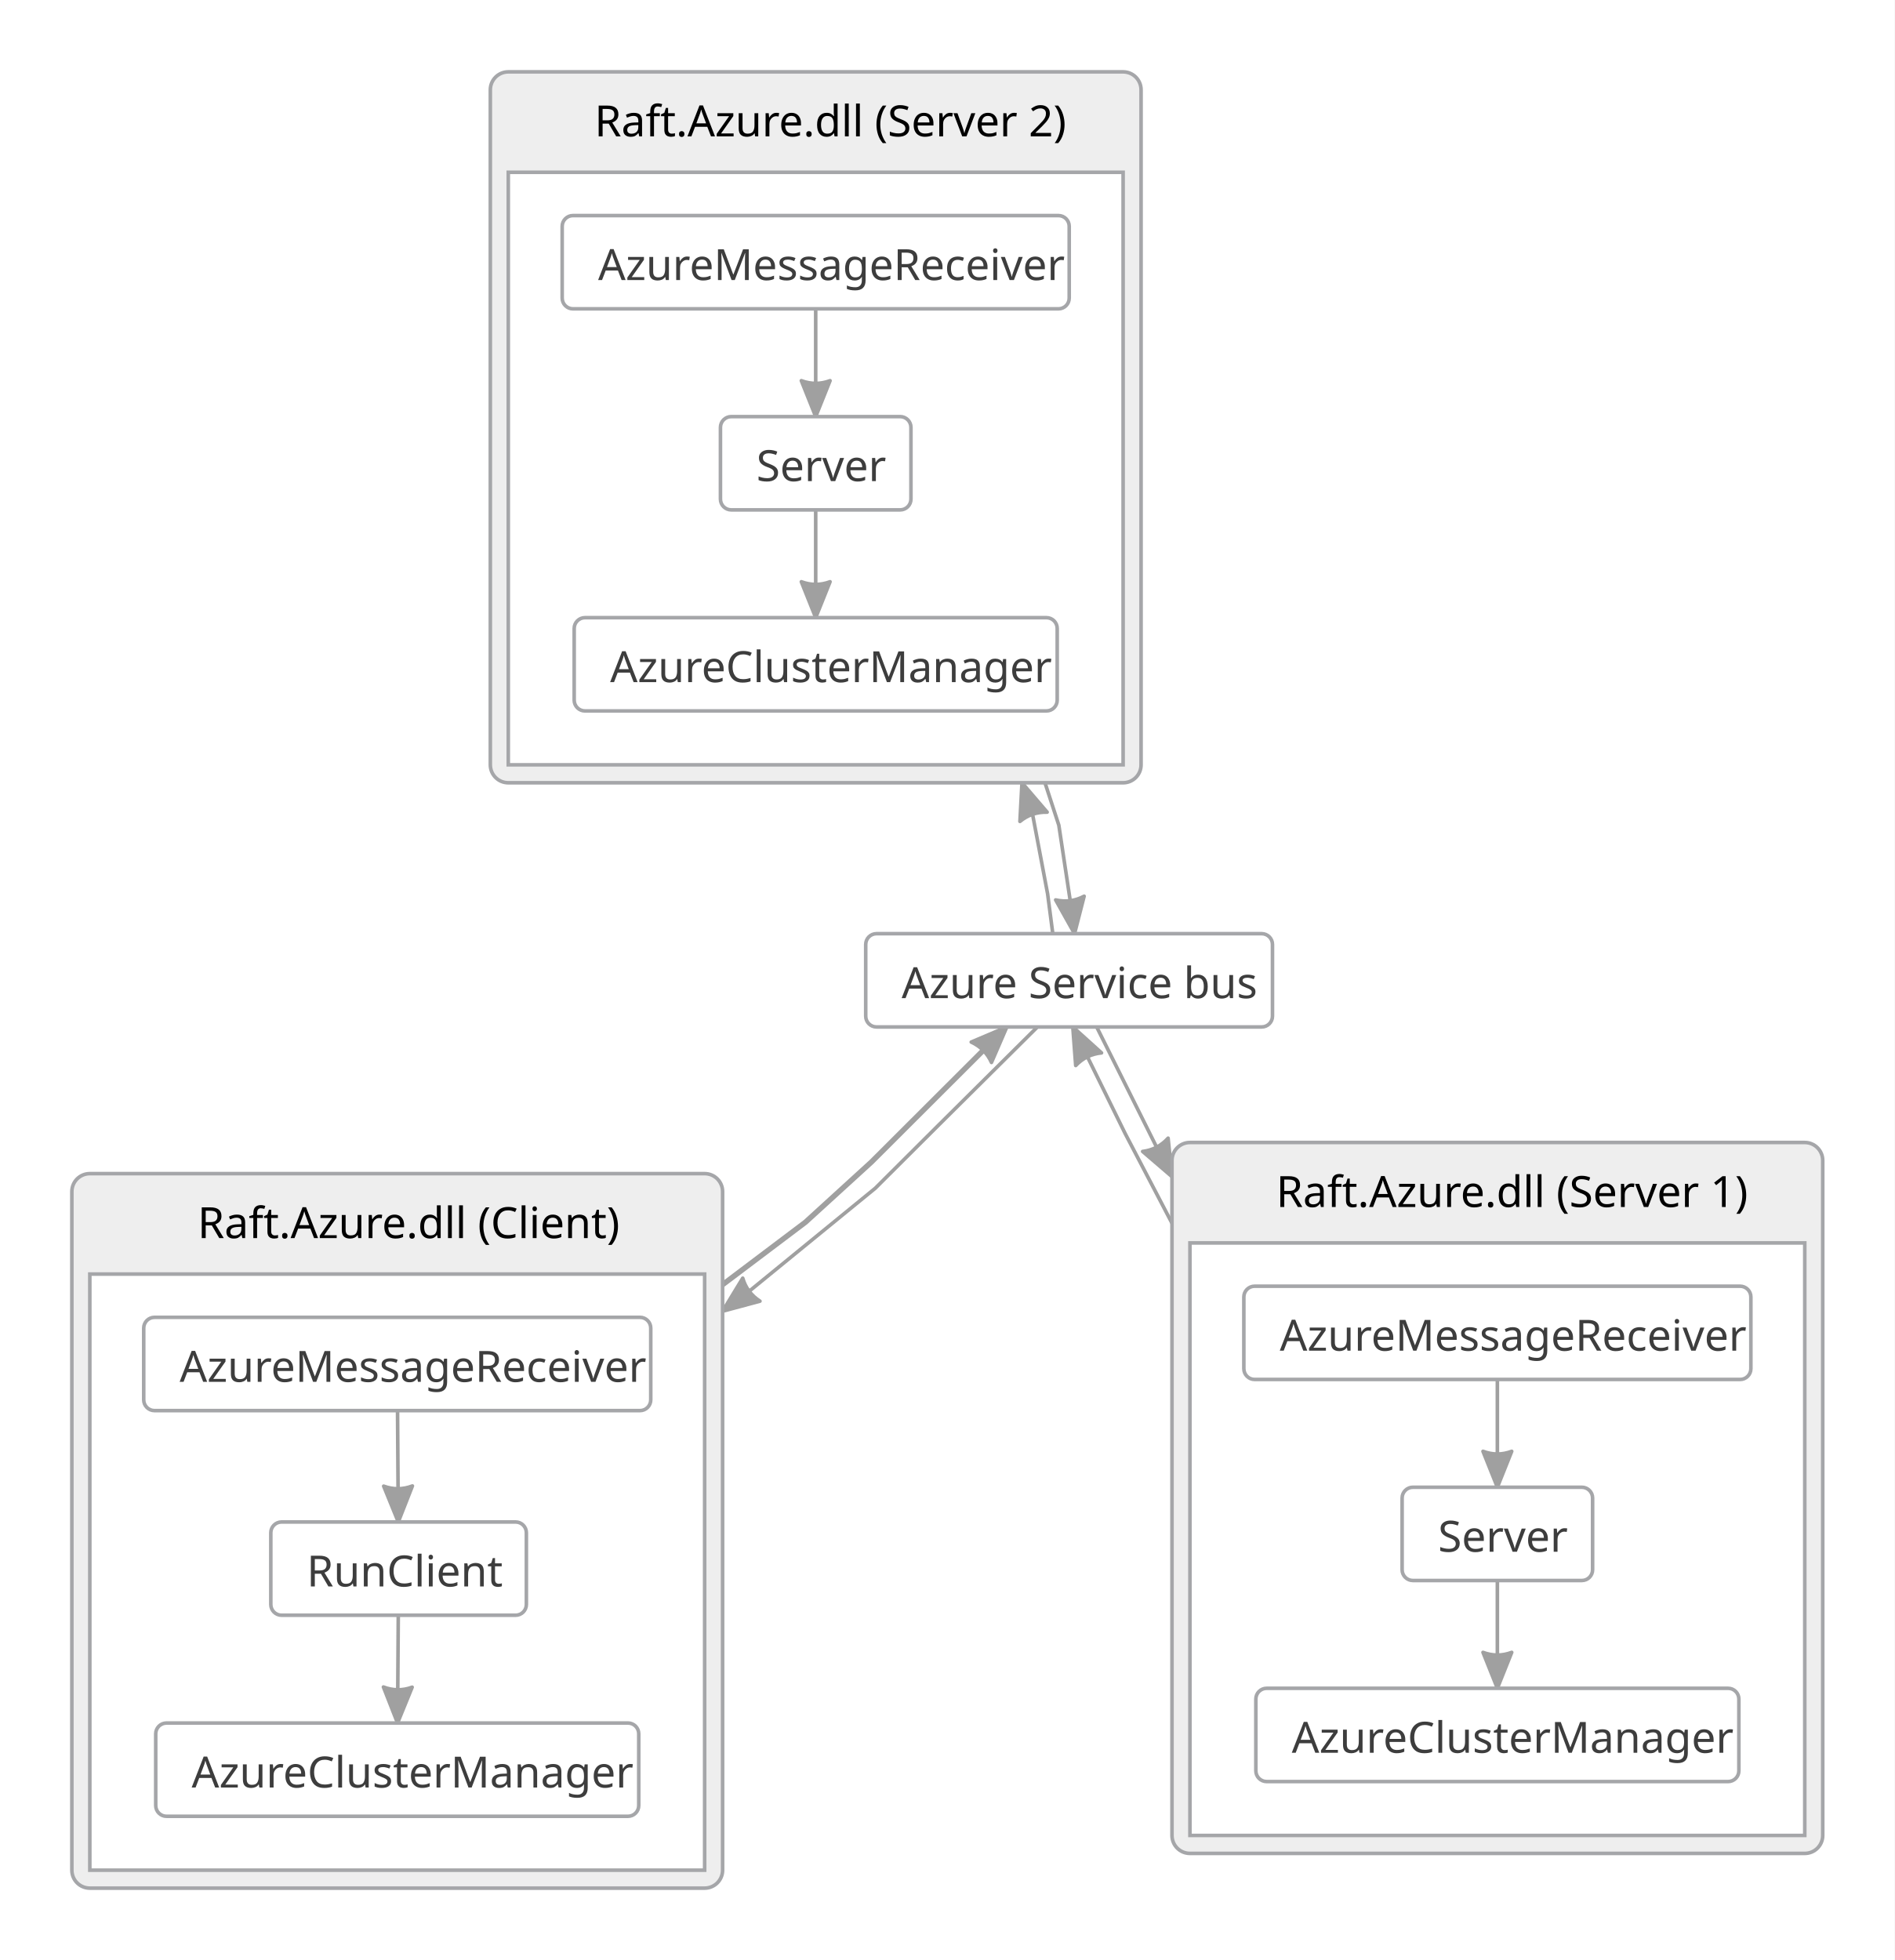
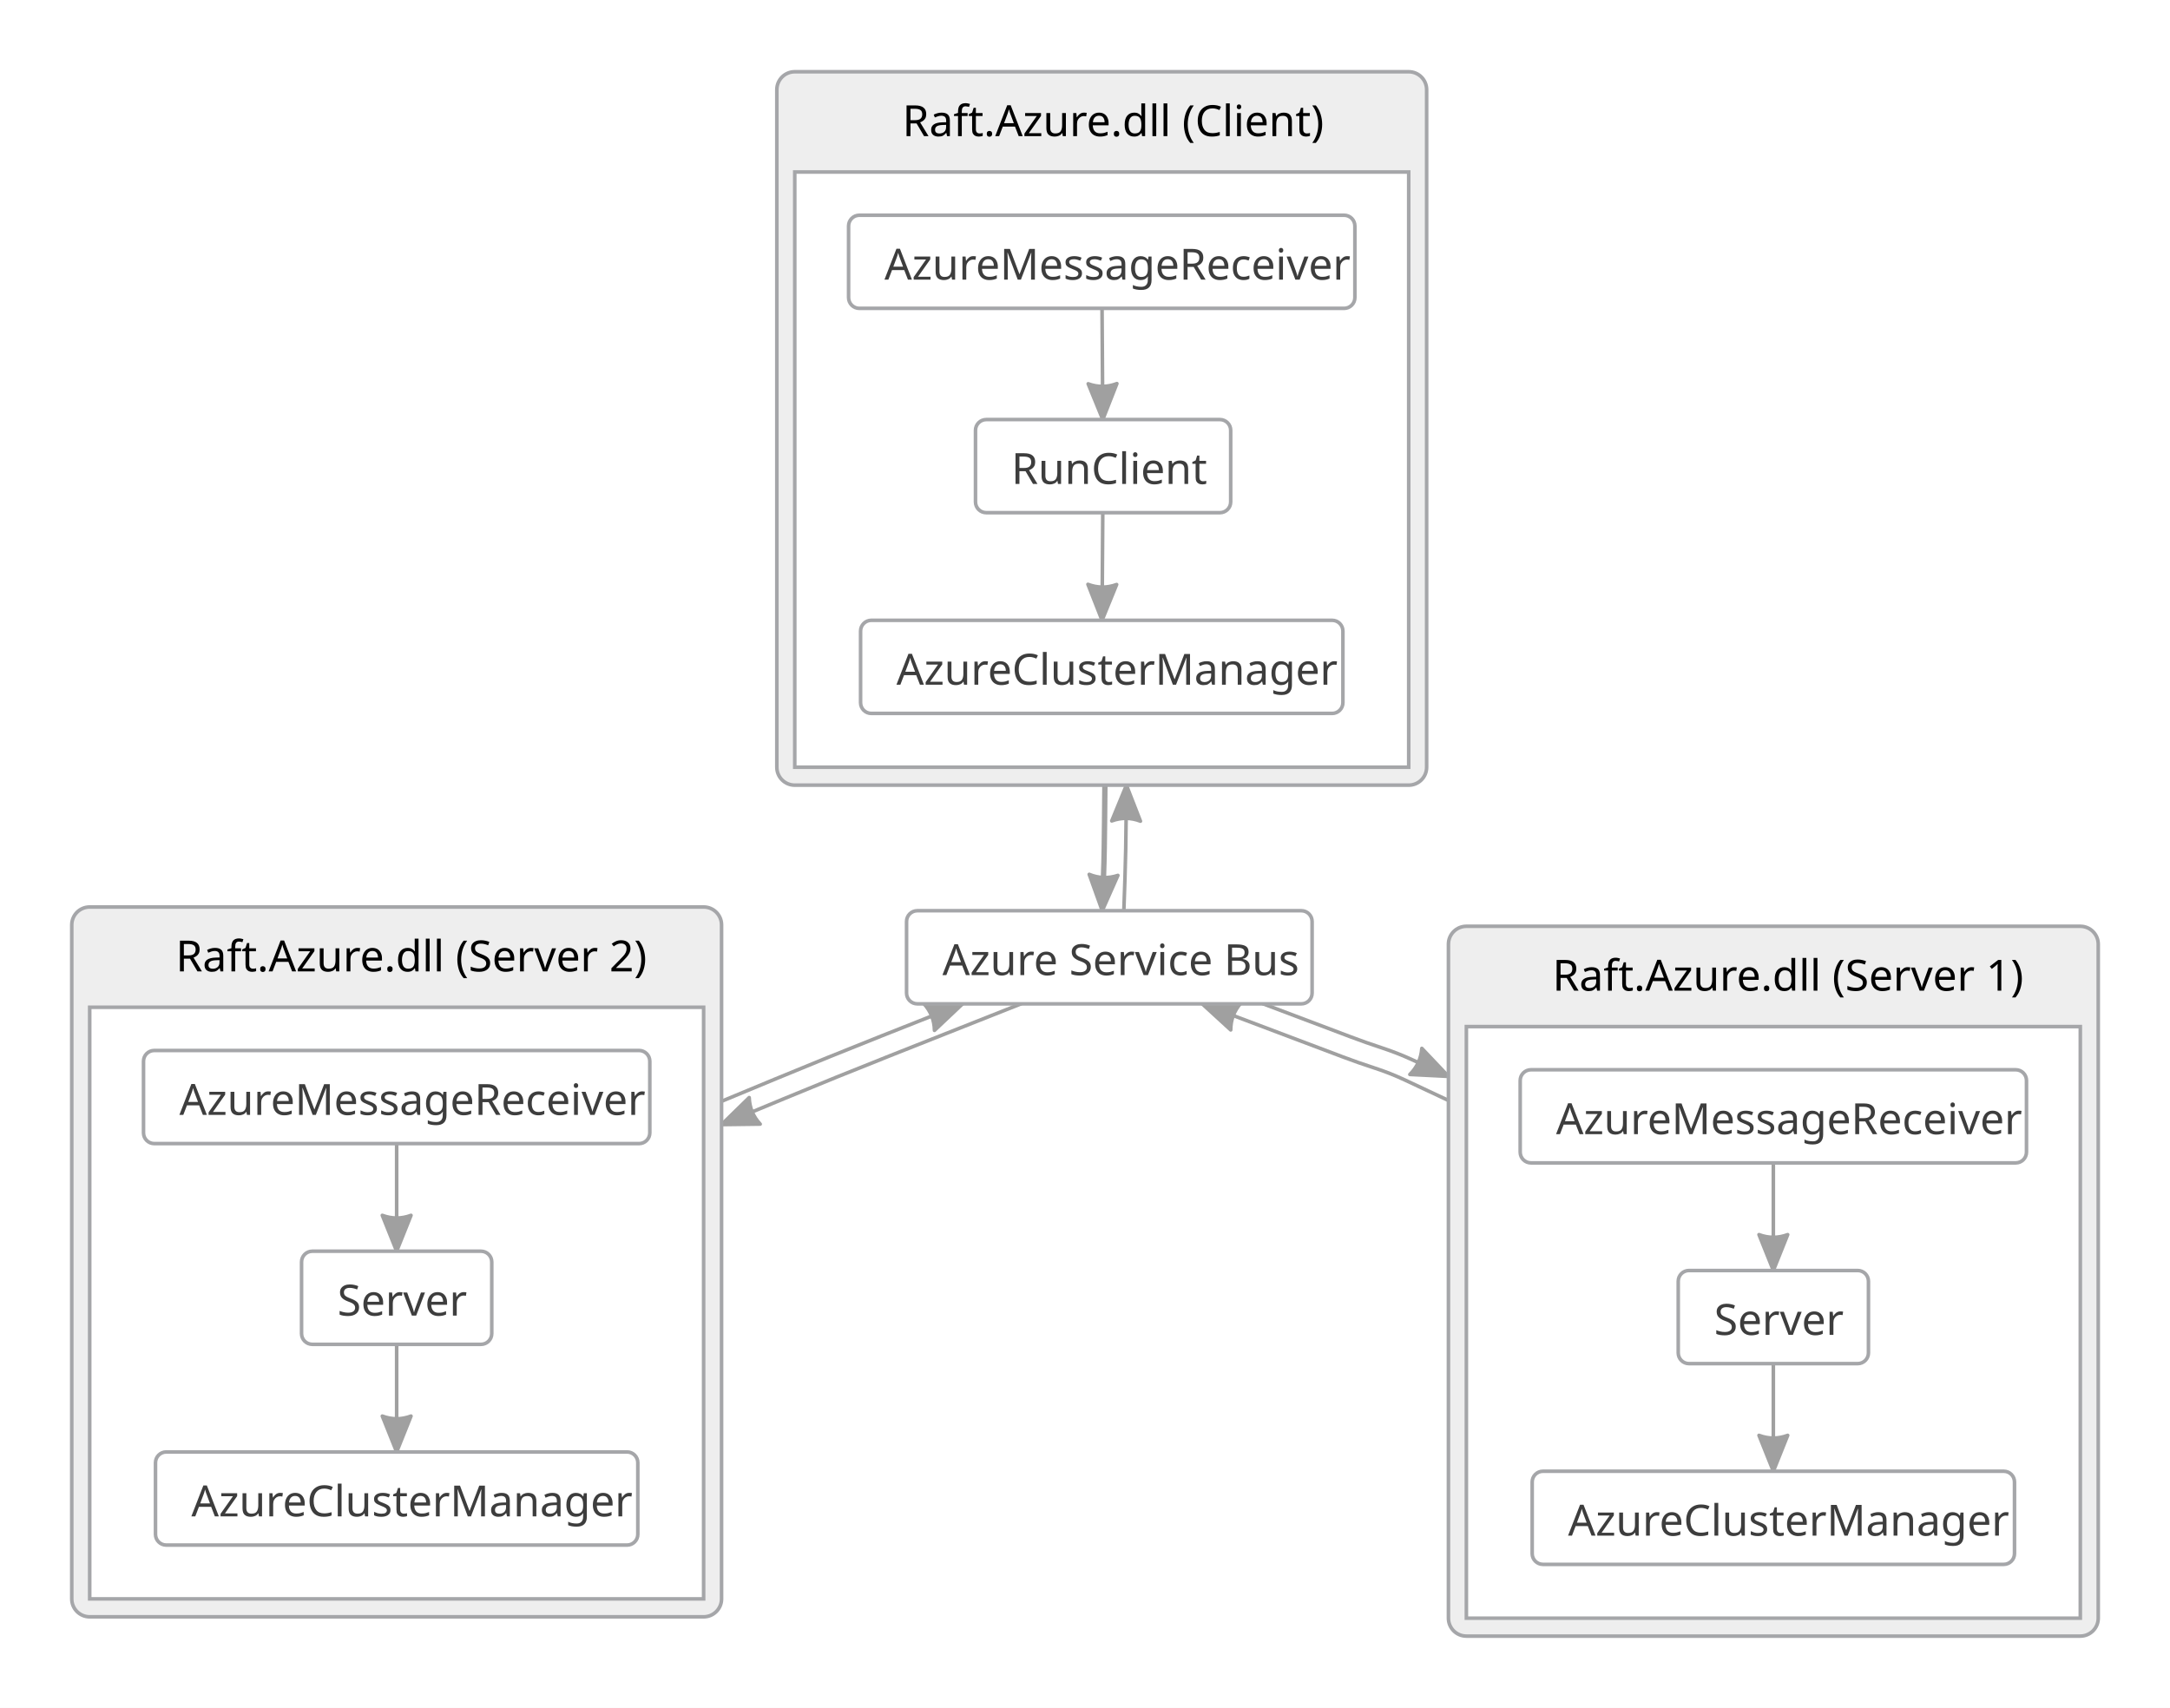
- <svg xmlns="http://www.w3.org/2000/svg" stroke-linecap="round" font-size="12" font-family="Segoe UI" width="527.322" height="545.547">
+ <svg xmlns="http://www.w3.org/2000/svg" stroke-linecap="round" font-size="12" font-family="Segoe UI" width="604.85" height="476.098">
  <defs />
-   <rect width="527.322" height="545.547" fill="#FFFFFF" />
-   <g transform="translate(-13.99998,-7.000002)">
-     <g id="AzureServiceBus-&gt;AzureMessageReceiver" />
-     <g id="AzureServiceBus-&gt;AzureMessageReceiver1" />
-     <g id="AzureServiceBus-&gt;AzureMessageReceiver2" />
+   <rect width="604.85" height="476.098" fill="#FFFFFF" />
+   <g transform="translate(5.528361,-13.78242)">
    <g id="AzureServiceBus-&gt;Raft.AzureClient.dll">
-       <path d="M 302.749,292.84 L 275.146,320.253 L 257.608,337.739 L 222.324,366.563" fill="none" stroke="#A0A0A0" stroke-width="1" />
-       <path d="M 215.123,371.962 L 225.524,369.164 C 223.124,367.63 221.525,365.496 220.725,362.763 z" fill="#A0A0A0" stroke="#A0A0A0" stroke-width="1" stroke-linejoin="round" />
+       <path d="M 307.723,267.663 L 308.035,258.611 A 477.121,477.121 3.142 0 0 308.248,250.346 A 1066.871,1066.871 3.142 0 0 308.357,242.08 L 308.361,241.662" fill="none" stroke="#A0A0A0" stroke-width="1" />
+       <path d="M 308.445,232.663 L 304.352,242.625 C 307.028,241.65 309.694,241.675 312.352,242.7 z" fill="#A0A0A0" stroke="#A0A0A0" stroke-width="1" stroke-linejoin="round" />
    </g>
    <g id="AzureServiceBus-&gt;Raft.AzureClient.dll(Server)">
-       <path d="M 319.239,292.84 L 322.583,299.548 L 336.034,326.533" fill="none" stroke="#A0A0A0" stroke-width="1" />
-       <path d="M 340.198,334.511 L 339.117,323.795 C 337.216,325.916 334.852,327.15 332.025,327.497 z" fill="#A0A0A0" stroke="#A0A0A0" stroke-width="1" stroke-linejoin="round" />
+       <path d="M 346.564,293.623 L 370.917,302.815 A 209.548,209.548 3.142 0 0 379.607,305.878 A 80.726,80.726 0 0 1 388.172,309.239 L 390.021,310.089" fill="none" stroke="#A0A0A0" stroke-width="1" />
+       <path d="M 398.198,313.849 L 390.784,306.037 C 390.578,308.878 389.464,311.301 387.442,313.306 z" fill="#A0A0A0" stroke="#A0A0A0" stroke-width="1" stroke-linejoin="round" />
    </g>
    <g id="AzureServiceBus-&gt;Raft.AzureClient.dll(Server2)">
-       <path d="M 307.025,266.88 L 305.586,255.822 L 301.344,233.401" fill="none" stroke="#A0A0A0" stroke-width="1" />
-       <path d="M 298.446,224.88 L 297.879,235.636 C 300.082,233.83 302.606,232.972 305.453,233.059 z" fill="#A0A0A0" stroke="#A0A0A0" stroke-width="1" stroke-linejoin="round" />
+       <path d="M 279.056,293.623 L 242.404,308.141 A 1965.848,1965.848 3.142 0 0 227.662,314.049 A 1965.848,1965.848 3.142 0 0 212.969,320.076 L 203.908,323.836" fill="none" stroke="#A0A0A0" stroke-width="1" />
+       <path d="M 195.595,327.285 L 206.364,327.148 C 204.419,325.068 203.397,322.605 203.298,319.758 z" fill="#A0A0A0" stroke="#A0A0A0" stroke-width="1" stroke-linejoin="round" />
    </g>
-     <g id="Raft.AzureClient.dll-&gt;AzureServiceBus" />
    <g id="Raft.AzureClient.dll-&gt;AzureServiceBus">
-       <path d="M 215.123,364.578 L 238.169,347.196 L 256.576,330.408 L 287.848,299.182" fill="none" stroke="#A0A0A0" stroke-width="1.5" />
-       <path d="M 294.234,292.84 L 284.32,297.048 C 286.909,298.236 288.788,300.128 289.957,302.725 z" fill="#A0A0A0" stroke="#A0A0A0" stroke-width="1" stroke-linejoin="round" />
+       <path d="M 302.441,232.663 L 302.353,242.641 A 1126.439,1126.439 0 0 1 302.26,250.231 A 364.68,364.68 0 0 1 302.063,257.819 L 302.032,258.669" fill="none" stroke="#A0A0A0" stroke-width="1.5" />
+       <path d="M 301.704,267.663 L 306.065,257.815 C 303.364,258.717 300.699,258.62 298.071,257.524 z" fill="#A0A0A0" stroke="#A0A0A0" stroke-width="1" stroke-linejoin="round" />
    </g>
    <g id="Raft.AzureClient.dll(Server)-&gt;AzureServiceBus">
-       <path d="M 340.198,347.454 L 327.154,322.491 L 316.554,300.922" fill="none" stroke="#A0A0A0" stroke-width="1" />
-       <path d="M 312.593,292.84 L 313.402,303.58 C 315.357,301.508 317.751,300.335 320.586,300.059 z" fill="#A0A0A0" stroke="#A0A0A0" stroke-width="1" stroke-linejoin="round" />
+       <path d="M 398.198,320.55 L 386.104,314.871 A 73.243,73.243 3.142 0 0 377.521,311.484 A 192.678,192.678 0 0 1 368.799,308.428 L 337.993,296.801" fill="none" stroke="#A0A0A0" stroke-width="1" />
+       <path d="M 329.573,293.623 L 337.516,300.896 C 337.522,298.048 338.464,295.554 340.341,293.412 z" fill="#A0A0A0" stroke="#A0A0A0" stroke-width="1" stroke-linejoin="round" />
    </g>
    <g id="Raft.AzureClient.dll(Server2)-&gt;AzureServiceBus">
-       <path d="M 304.849,224.88 L 308.701,236.683 L 311.913,257.956" fill="none" stroke="#A0A0A0" stroke-width="1" />
-       <path d="M 313.076,266.88 L 315.75,256.447 C 313.235,257.783 310.591,258.128 307.817,257.481 z" fill="#A0A0A0" stroke="#A0A0A0" stroke-width="1" stroke-linejoin="round" />
+       <path d="M 195.595,320.789 L 210.67,314.535 A 1971.848,1971.848 0 0 1 225.408,308.489 A 1971.848,1971.848 0 0 1 240.194,302.563 L 254.396,296.937" fill="none" stroke="#A0A0A0" stroke-width="1" />
+       <path d="M 262.763,293.623 L 251.993,293.587 C 253.905,295.698 254.887,298.177 254.939,301.025 z" fill="#A0A0A0" stroke="#A0A0A0" stroke-width="1" stroke-linejoin="round" />
    </g>
    <g id="Raft.AzureClient.dll">
-       <rect x="34" y="333.666" rx="5" ry="5" width="181.123" height="198.88" fill="#EEEEEE" stroke="#A5A6A9" stroke-width="1" />
-       <text x="69" y="351.616" fill="#000000">Raft.Azure.dll (Client)</text>
-       <rect x="39" y="361.626" width="171.123" height="165.92" fill="#FFFFFF" stroke="#A5A6A9" stroke-width="1" />
+       <rect x="211" y="33.782" rx="5" ry="5" width="181.123" height="198.88" fill="#EEEEEE" stroke="#A5A6A9" stroke-width="1" />
+       <text x="246" y="51.732" fill="#000000">Raft.Azure.dll (Client)</text>
+       <rect x="216" y="61.742" width="171.123" height="165.92" fill="#FFFFFF" stroke="#A5A6A9" stroke-width="1" />
      <g id="AzureMessageReceiver-&gt;Client">
-         <path d="M 124.648,399.627 L 124.794,421.627" fill="none" stroke="#A0A0A0" stroke-width="1" />
-         <path d="M 124.854,430.627 L 128.787,420.6 C 126.127,421.618 123.461,421.636 120.787,420.653 z" fill="#A0A0A0" stroke="#A0A0A0" stroke-width="1" stroke-linejoin="round" />
+         <path d="M 301.648,99.743 L 301.794,121.743" fill="none" stroke="#A0A0A0" stroke-width="1" />
+         <path d="M 301.854,130.743 L 305.787,120.716 C 303.127,121.734 300.461,121.752 297.787,120.769 z" fill="#A0A0A0" stroke="#A0A0A0" stroke-width="1" stroke-linejoin="round" />
      </g>
      <g id="Client-&gt;AzureClusterManager1">
-         <path d="M 124.852,456.587 L 124.71,477.587" fill="none" stroke="#A0A0A0" stroke-width="1" />
-         <path d="M 124.649,486.587 L 128.717,476.614 C 126.044,477.596 123.377,477.578 120.717,476.56 z" fill="#A0A0A0" stroke="#A0A0A0" stroke-width="1" stroke-linejoin="round" />
+         <path d="M 301.852,156.703 L 301.71,177.703" fill="none" stroke="#A0A0A0" stroke-width="1" />
+         <path d="M 301.649,186.703 L 305.717,176.73 C 303.044,177.712 300.377,177.694 297.717,176.676 z" fill="#A0A0A0" stroke="#A0A0A0" stroke-width="1" stroke-linejoin="round" />
      </g>
      <g id="AzureClusterManager1">
-         <rect x="57.342" y="486.587" rx="3" ry="3" width="134.44" height="25.96" fill="#FFFFFF" stroke="#A5A6A9" stroke-width="1" />
-         <text x="67.342" y="504.537" fill="#3D3D3D">AzureClusterManager</text>
+         <rect x="234.342" y="186.703" rx="3" ry="3" width="134.44" height="25.96" fill="#FFFFFF" stroke="#A5A6A9" stroke-width="1" />
+         <text x="244.342" y="204.653" fill="#3D3D3D">AzureClusterManager</text>
      </g>
      <g id="AzureMessageReceiver">
-         <rect x="54" y="373.667" rx="3" ry="3" width="141.123" height="25.96" fill="#FFFFFF" stroke="#A5A6A9" stroke-width="1" />
-         <text x="64" y="391.617" fill="#3D3D3D">AzureMessageReceiver</text>
+         <rect x="231" y="73.783" rx="3" ry="3" width="141.123" height="25.96" fill="#FFFFFF" stroke="#A5A6A9" stroke-width="1" />
+         <text x="241" y="91.733" fill="#3D3D3D">AzureMessageReceiver</text>
      </g>
      <g id="Client">
-         <rect x="89.373" y="430.627" rx="3" ry="3" width="71.133" height="25.96" fill="#FFFFFF" stroke="#A5A6A9" stroke-width="1" />
-         <text x="99.373" y="448.577" fill="#3D3D3D">RunClient</text>
+         <rect x="266.373" y="130.743" rx="3" ry="3" width="71.133" height="25.96" fill="#FFFFFF" stroke="#A5A6A9" stroke-width="1" />
+         <text x="276.373" y="148.693" fill="#3D3D3D">RunClient</text>
      </g>
    </g>
    <g id="Raft.AzureClient.dll(Server)">
-       <rect x="340.198" y="325" rx="5" ry="5" width="181.123" height="197.88" fill="#EEEEEE" stroke="#A5A6A9" stroke-width="1" />
-       <text x="369.198" y="342.95" fill="#000000">Raft.Azure.dll (Server 1)</text>
-       <rect x="345.198" y="352.96" width="171.123" height="164.92" fill="#FFFFFF" stroke="#A5A6A9" stroke-width="1" />
+       <rect x="398.198" y="272" rx="5" ry="5" width="181.123" height="197.88" fill="#EEEEEE" stroke="#A5A6A9" stroke-width="1" />
+       <text x="427.198" y="289.95" fill="#000000">Raft.Azure.dll (Server 1)</text>
+       <rect x="403.198" y="299.96" width="171.123" height="164.92" fill="#FFFFFF" stroke="#A5A6A9" stroke-width="1" />
      <g id="AzureMessageReceiver1-&gt;Server">
-         <path d="M 430.76,390.96 L 430.76,411.96" fill="none" stroke="#A0A0A0" stroke-width="1" />
-         <path d="M 430.76,420.96 L 434.76,410.96 C 432.093,411.96 429.427,411.96 426.76,410.96 z" fill="#A0A0A0" stroke="#A0A0A0" stroke-width="1" stroke-linejoin="round" />
+         <path d="M 488.76,337.96 L 488.76,358.96" fill="none" stroke="#A0A0A0" stroke-width="1" />
+         <path d="M 488.76,367.96 L 492.76,357.96 C 490.093,358.96 487.427,358.96 484.76,357.96 z" fill="#A0A0A0" stroke="#A0A0A0" stroke-width="1" stroke-linejoin="round" />
      </g>
      <g id="Server-&gt;AzureClusterManager">
-         <path d="M 430.76,446.92 L 430.76,467.92" fill="none" stroke="#A0A0A0" stroke-width="1" />
-         <path d="M 430.76,476.92 L 434.76,466.92 C 432.093,467.92 429.427,467.92 426.76,466.92 z" fill="#A0A0A0" stroke="#A0A0A0" stroke-width="1" stroke-linejoin="round" />
+         <path d="M 488.76,393.92 L 488.76,414.92" fill="none" stroke="#A0A0A0" stroke-width="1" />
+         <path d="M 488.76,423.92 L 492.76,413.92 C 490.093,414.92 487.427,414.92 484.76,413.92 z" fill="#A0A0A0" stroke="#A0A0A0" stroke-width="1" stroke-linejoin="round" />
      </g>
      <g id="AzureClusterManager">
-         <rect x="363.54" y="476.92" rx="3" ry="3" width="134.44" height="25.96" fill="#FFFFFF" stroke="#A5A6A9" stroke-width="1" />
-         <text x="373.54" y="494.87" fill="#3D3D3D">AzureClusterManager</text>
+         <rect x="421.54" y="423.92" rx="3" ry="3" width="134.44" height="25.96" fill="#FFFFFF" stroke="#A5A6A9" stroke-width="1" />
+         <text x="431.54" y="441.87" fill="#3D3D3D">AzureClusterManager</text>
      </g>
      <g id="AzureMessageReceiver1">
-         <rect x="360.198" y="365" rx="3" ry="3" width="141.123" height="25.96" fill="#FFFFFF" stroke="#A5A6A9" stroke-width="1" />
-         <text x="370.198" y="382.95" fill="#3D3D3D">AzureMessageReceiver</text>
+         <rect x="418.198" y="312" rx="3" ry="3" width="141.123" height="25.96" fill="#FFFFFF" stroke="#A5A6A9" stroke-width="1" />
+         <text x="428.198" y="329.95" fill="#3D3D3D">AzureMessageReceiver</text>
      </g>
      <g id="Server">
-         <rect x="404.25" y="420.96" rx="3" ry="3" width="53.02" height="25.96" fill="#FFFFFF" stroke="#A5A6A9" stroke-width="1" />
-         <text x="414.25" y="438.91" fill="#3D3D3D">Server</text>
+         <rect x="462.25" y="367.96" rx="3" ry="3" width="53.02" height="25.96" fill="#FFFFFF" stroke="#A5A6A9" stroke-width="1" />
+         <text x="472.25" y="385.91" fill="#3D3D3D">Server</text>
      </g>
    </g>
    <g id="Raft.AzureClient.dll(Server2)">
-       <rect x="150.472" y="27" rx="5" ry="5" width="181.123" height="197.88" fill="#EEEEEE" stroke="#A5A6A9" stroke-width="1" />
-       <text x="179.472" y="44.95" fill="#000000">Raft.Azure.dll (Server 2)</text>
-       <rect x="155.472" y="54.96" width="171.123" height="164.92" fill="#FFFFFF" stroke="#A5A6A9" stroke-width="1" />
+       <rect x="14.472" y="266.623" rx="5" ry="5" width="181.123" height="197.88" fill="#EEEEEE" stroke="#A5A6A9" stroke-width="1" />
+       <text x="43.472" y="284.573" fill="#000000">Raft.Azure.dll (Server 2)</text>
+       <rect x="19.472" y="294.583" width="171.123" height="164.92" fill="#FFFFFF" stroke="#A5A6A9" stroke-width="1" />
      <g id="AzureMessageReceiver2-&gt;Server1">
-         <path d="M 241.033,92.96 L 241.033,113.96" fill="none" stroke="#A0A0A0" stroke-width="1" />
-         <path d="M 241.033,122.96 L 245.033,112.96 C 242.367,113.96 239.7,113.96 237.033,112.96 z" fill="#A0A0A0" stroke="#A0A0A0" stroke-width="1" stroke-linejoin="round" />
+         <path d="M 105.033,332.583 L 105.033,353.583" fill="none" stroke="#A0A0A0" stroke-width="1" />
+         <path d="M 105.033,362.583 L 109.033,352.583 C 106.367,353.583 103.7,353.583 101.033,352.583 z" fill="#A0A0A0" stroke="#A0A0A0" stroke-width="1" stroke-linejoin="round" />
      </g>
      <g id="Server1-&gt;AzureClusterManager2">
-         <path d="M 241.033,148.92 L 241.033,169.92" fill="none" stroke="#A0A0A0" stroke-width="1" />
-         <path d="M 241.033,178.92 L 245.033,168.92 C 242.367,169.92 239.7,169.92 237.033,168.92 z" fill="#A0A0A0" stroke="#A0A0A0" stroke-width="1" stroke-linejoin="round" />
+         <path d="M 105.033,388.543 L 105.033,409.543" fill="none" stroke="#A0A0A0" stroke-width="1" />
+         <path d="M 105.033,418.543 L 109.033,408.543 C 106.367,409.543 103.7,409.543 101.033,408.543 z" fill="#A0A0A0" stroke="#A0A0A0" stroke-width="1" stroke-linejoin="round" />
      </g>
      <g id="AzureClusterManager2">
-         <rect x="173.813" y="178.92" rx="3" ry="3" width="134.44" height="25.96" fill="#FFFFFF" stroke="#A5A6A9" stroke-width="1" />
-         <text x="183.813" y="196.87" fill="#3D3D3D">AzureClusterManager</text>
+         <rect x="37.813" y="418.543" rx="3" ry="3" width="134.44" height="25.96" fill="#FFFFFF" stroke="#A5A6A9" stroke-width="1" />
+         <text x="47.813" y="436.493" fill="#3D3D3D">AzureClusterManager</text>
      </g>
      <g id="AzureMessageReceiver2">
-         <rect x="170.472" y="67" rx="3" ry="3" width="141.123" height="25.96" fill="#FFFFFF" stroke="#A5A6A9" stroke-width="1" />
-         <text x="180.472" y="84.95" fill="#3D3D3D">AzureMessageReceiver</text>
+         <rect x="34.472" y="306.623" rx="3" ry="3" width="141.123" height="25.96" fill="#FFFFFF" stroke="#A5A6A9" stroke-width="1" />
+         <text x="44.472" y="324.573" fill="#3D3D3D">AzureMessageReceiver</text>
      </g>
      <g id="Server1">
-         <rect x="214.523" y="122.96" rx="3" ry="3" width="53.02" height="25.96" fill="#FFFFFF" stroke="#A5A6A9" stroke-width="1" />
-         <text x="224.523" y="140.91" fill="#3D3D3D">Server</text>
+         <rect x="78.523" y="362.583" rx="3" ry="3" width="53.02" height="25.96" fill="#FFFFFF" stroke="#A5A6A9" stroke-width="1" />
+         <text x="88.523" y="380.533" fill="#3D3D3D">Server</text>
      </g>
    </g>
    <g id="AzureServiceBus">
-       <rect x="254.955" y="266.88" rx="3" ry="3" width="113.213" height="25.96" fill="#FFFFFF" stroke="#A5A6A9" stroke-width="1" />
-       <text x="264.955" y="284.83" fill="#3D3D3D">Azure Service bus</text>
+       <rect x="247.158" y="267.663" rx="3" ry="3" width="113.04" height="25.96" fill="#FFFFFF" stroke="#A5A6A9" stroke-width="1" />
+       <text x="257.158" y="285.613" fill="#3D3D3D">Azure Service Bus</text>
    </g>
  </g>
</svg>
